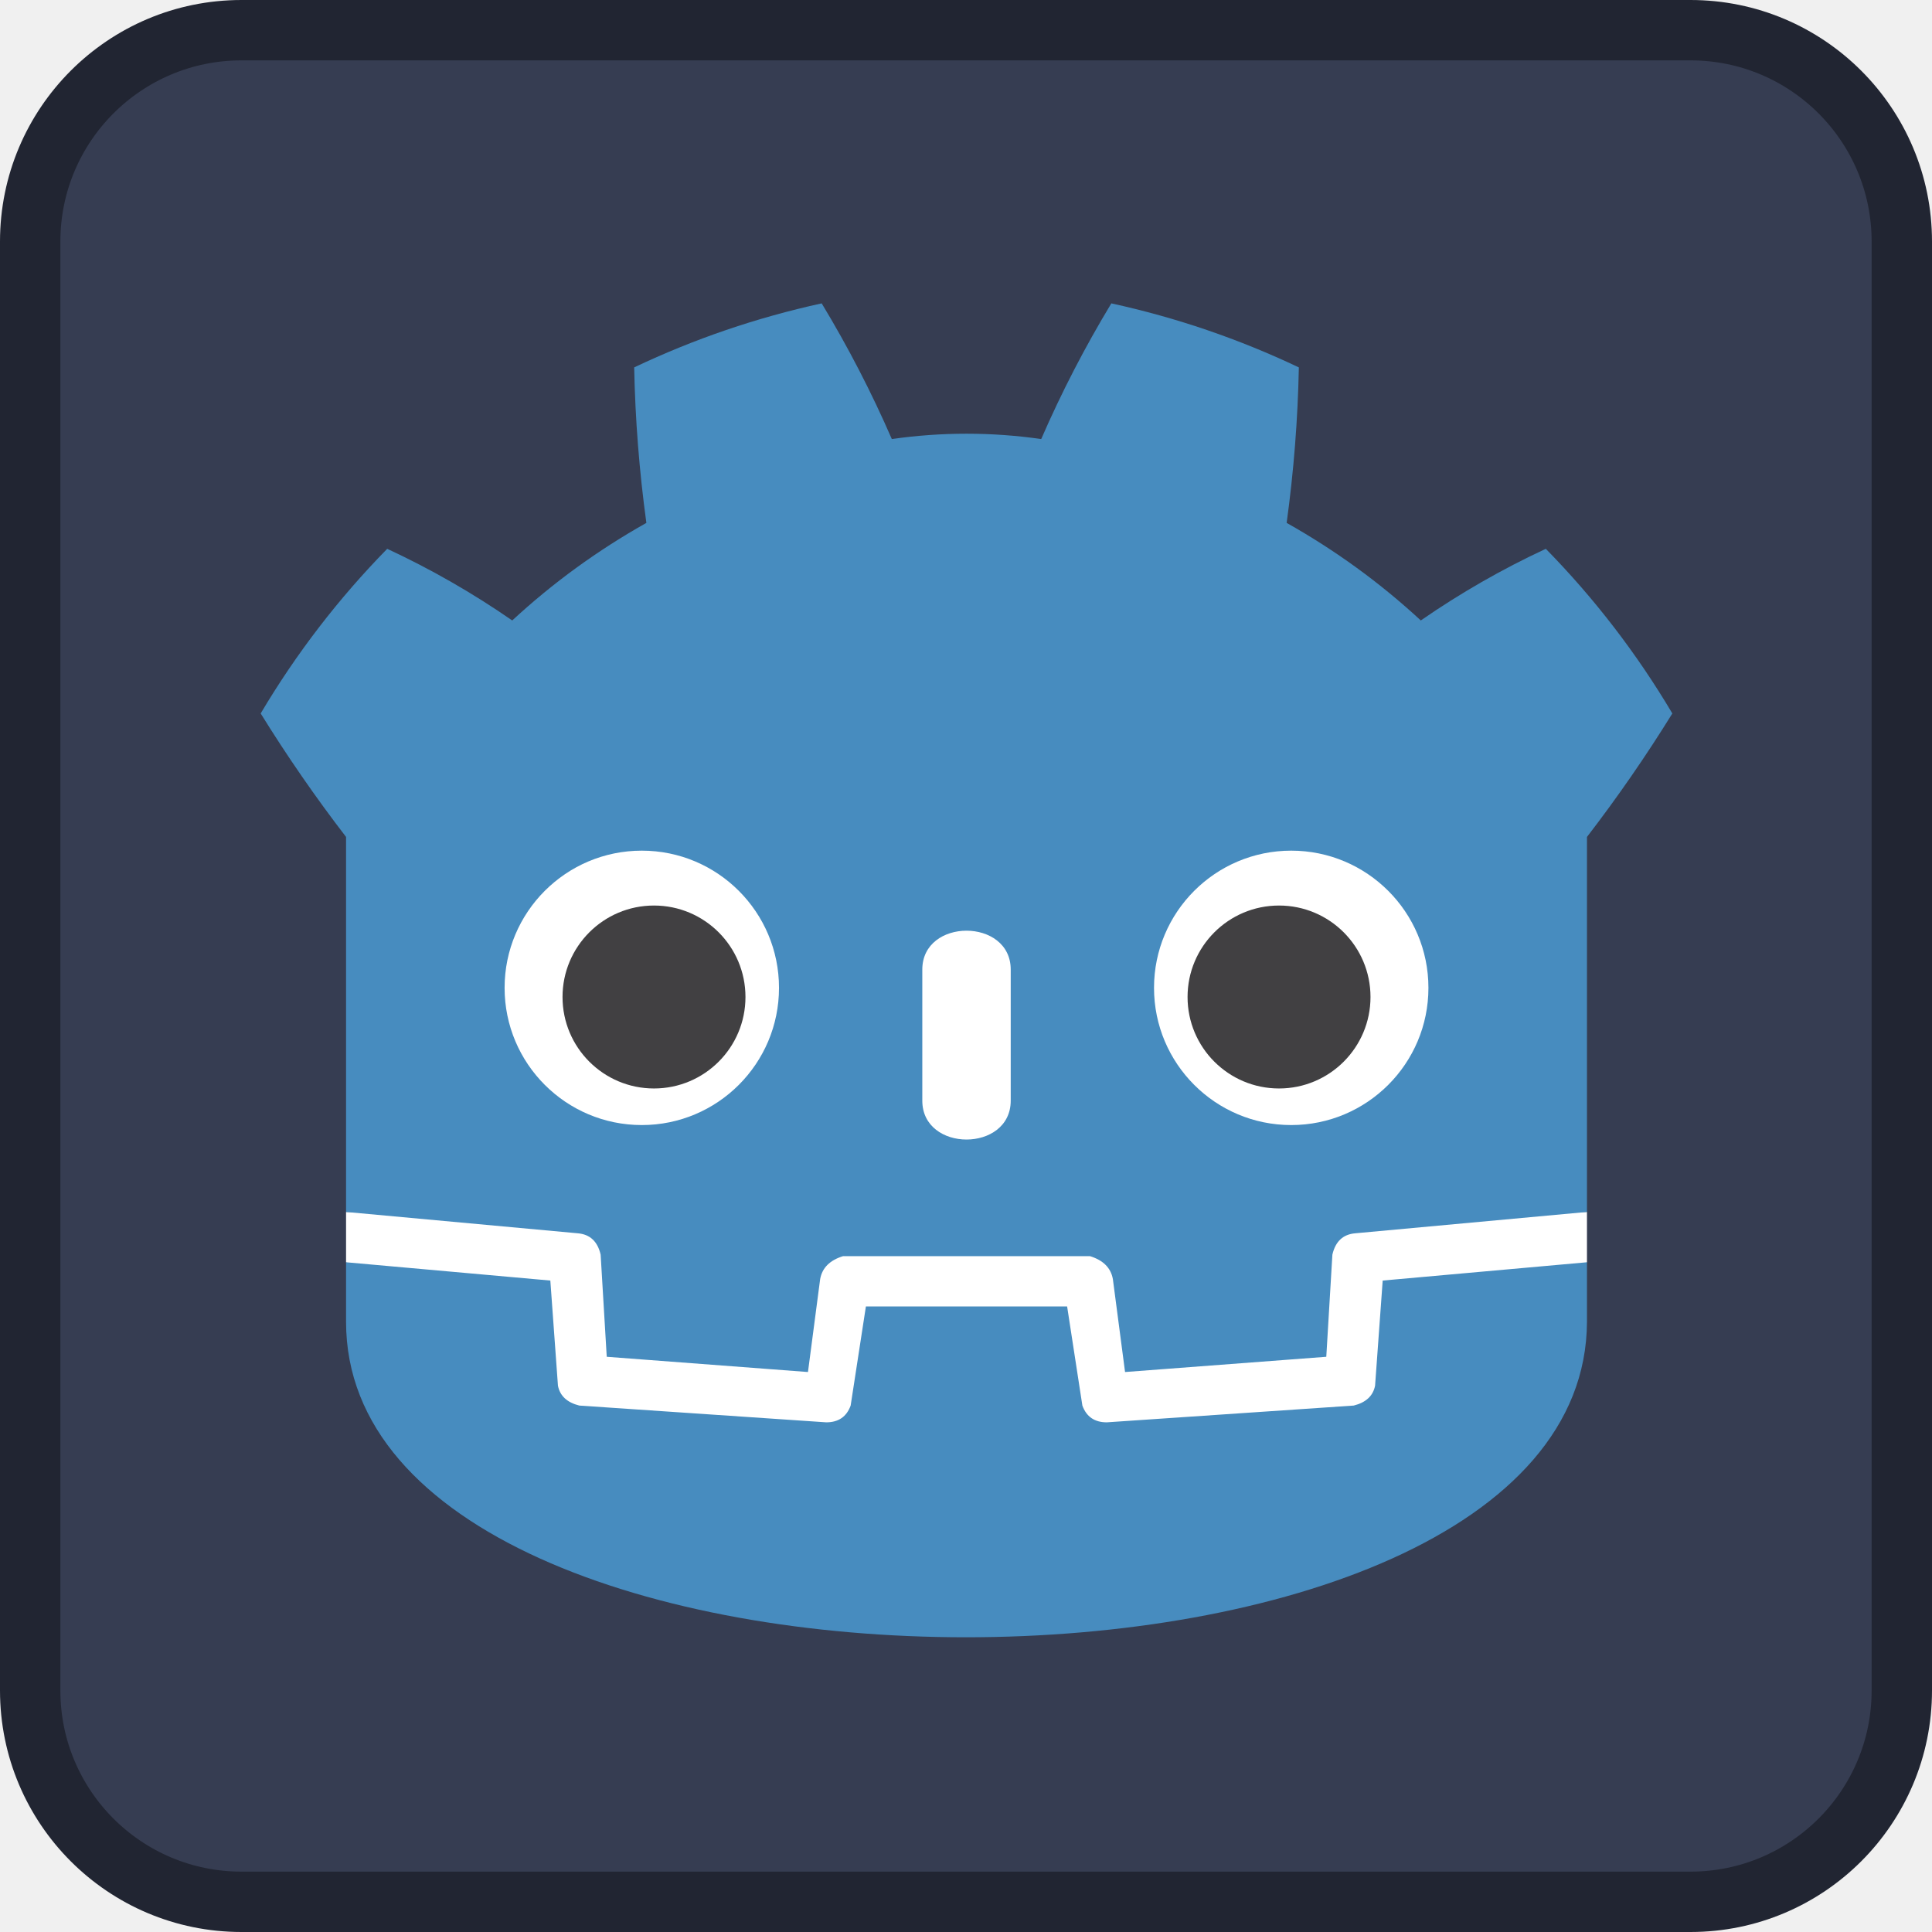
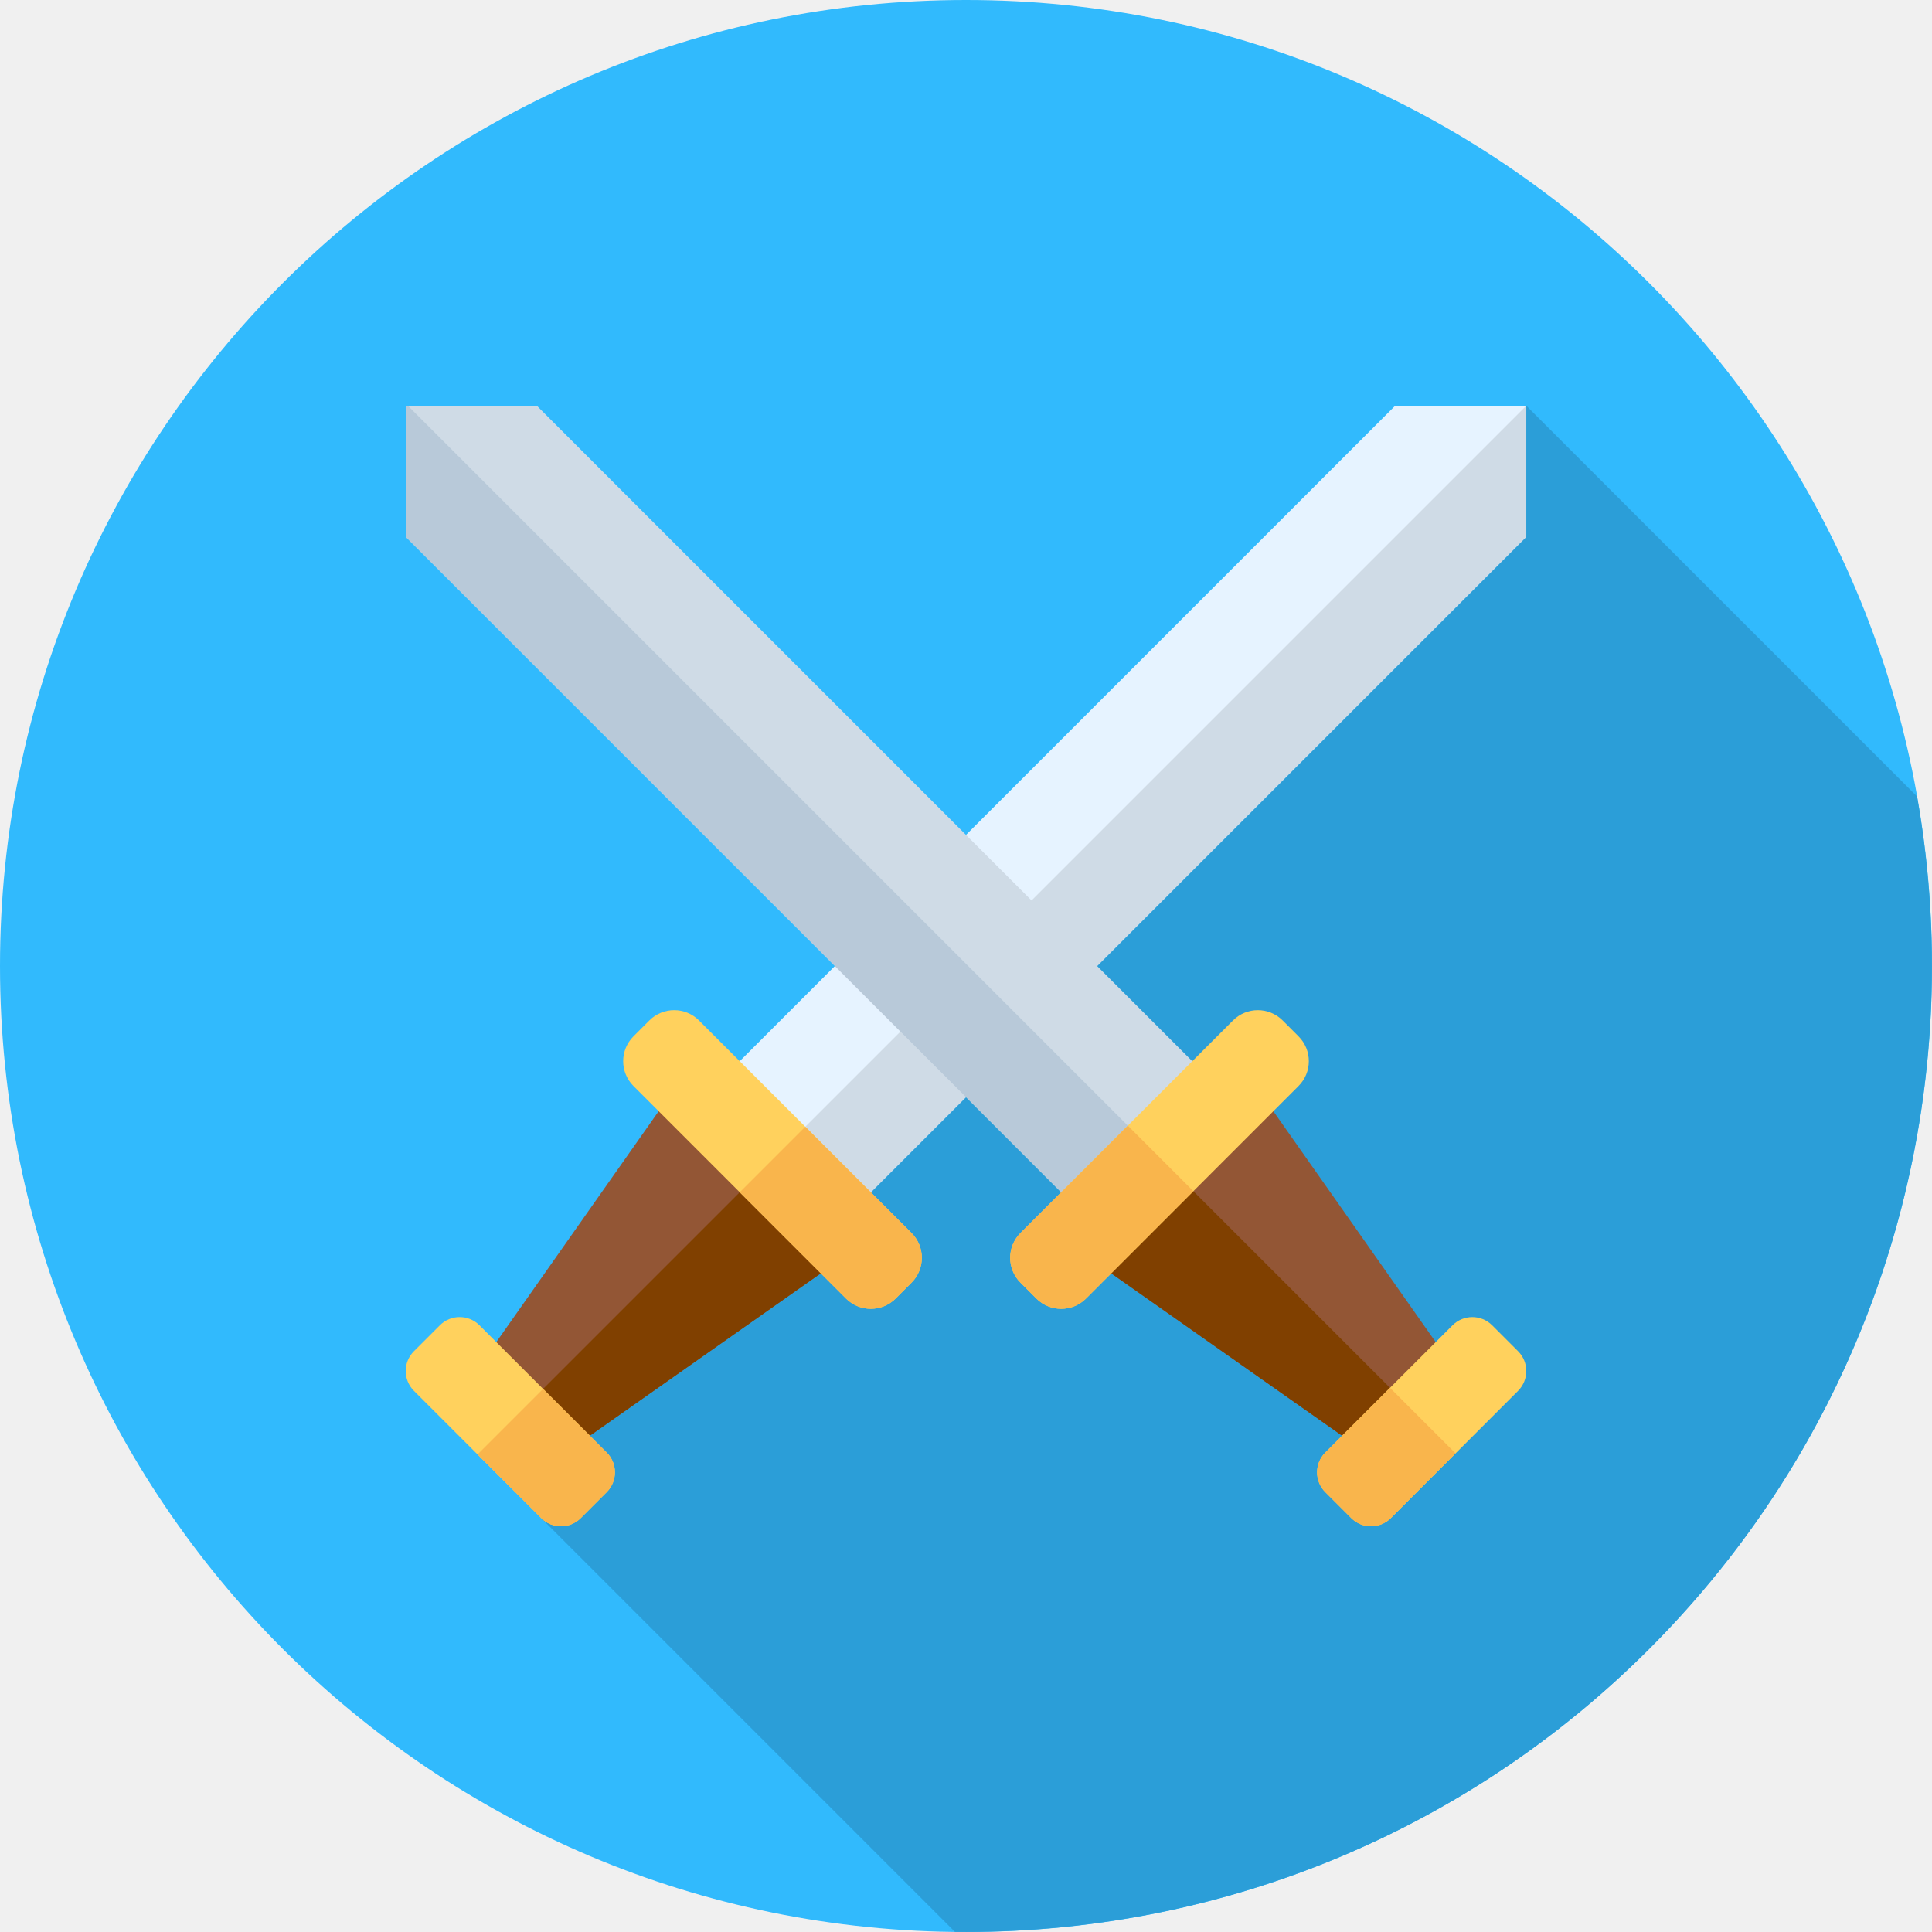
- <svg xmlns="http://www.w3.org/2000/svg" width="128" height="128">
-   <rect width="124" height="124" x="2" y="2" fill="#363d52" stroke="#212532" stroke-width="4" rx="14" />
-   <g fill="#fff" transform="translate(12.322 12.322)scale(.101)">
-     <path d="M105 673v33q407 354 814 0v-33z" />
-     <path fill="#478cbf" d="m105 673 152 14q12 1 15 14l4 67 132 10 8-61q2-11 15-15h162q13 4 15 15l8 61 132-10 4-67q3-13 15-14l152-14V427q30-39 56-81-35-59-83-108-43 20-82 47-40-37-88-64 7-51 8-102-59-28-123-42-26 43-46 89-49-7-98 0-20-46-46-89-64 14-123 42 1 51 8 102-48 27-88 64-39-27-82-47-48 49-83 108 26 42 56 81zm0 33v39c0 276 813 276 814 0v-39l-134 12-5 69q-2 10-14 13l-162 11q-12 0-16-11l-10-65H446l-10 65q-4 11-16 11l-162-11q-12-3-14-13l-5-69z" />
-     <path d="M483 600c0 34 58 34 58 0v-86c0-34-58-34-58 0z" />
-     <circle cx="725" cy="526" r="90" />
-     <circle cx="299" cy="526" r="90" />
-   </g>
-   <g fill="#414042" transform="translate(12.322 12.322)scale(.101)">
-     <circle cx="307" cy="532" r="60" />
-     <circle cx="717" cy="532" r="60" />
-   </g>
+ <svg xmlns="http://www.w3.org/2000/svg" height="800px" width="800px" version="1.1" id="Layer_1" viewBox="0 0 512 512" xml:space="preserve">
+   <circle style="fill:#31BAFD;" cx="256" cy="256" r="256" />
+   <path style="fill:#2B9ED8;" d="M508.032,211.07L404.48,107.518l-212.916,227.04l-56.327,59.575l117.832,117.832  c66.489,0.757,133.217-24.214,183.949-74.945C498.481,375.556,522.142,290.619,508.032,211.07z" />
+   <polygon style="fill:#E6F3FF;" points="213.406,333.336 178.664,298.596 369.74,107.52 404.482,107.518 404.482,142.26 " />
+   <polygon style="fill:#CFDBE6;" points="196.036,315.966 213.406,333.336 404.482,142.26 404.482,107.52 " />
+   <polygon style="fill:#935635;" points="145.849,387.849 124.151,366.151 175.568,293.035 218.965,336.432 " />
+   <polygon style="fill:#804000;" points="135.001,377.001 145.849,387.849 218.965,336.432 197.267,314.735 " />
+   <path style="fill:#FFD15D;" d="M224.196,344.126l-56.322-56.322c-3.634-3.634-3.634-9.526,0-13.16l4.212-4.211  c3.634-3.634,9.526-3.634,13.16,0l56.322,56.322c3.634,3.634,3.634,9.526,0,13.16l-4.211,4.211  C233.722,347.76,227.83,347.76,224.196,344.126z" />
+   <path style="fill:#F9B54C;" d="M213.406,298.596l-17.37,17.37l28.16,28.16c3.634,3.634,9.526,3.634,13.16,0l4.211-4.211  c3.634-3.634,3.634-9.526,0-13.16L213.406,298.596z" />
+   <path style="fill:#FFD15D;" d="M143.412,402.306l-33.718-33.718c-2.9-2.9-2.9-7.599,0-10.499l6.873-6.873  c2.9-2.9,7.599-2.9,10.499,0l33.718,33.718c2.9,2.9,2.9,7.599,0,10.499l-6.873,6.873  C151.011,405.206,146.31,405.206,143.412,402.306z" />
+   <path style="fill:#F9B54C;" d="M143.924,368.078l-17.37,17.37l16.858,16.858c2.9,2.9,7.599,2.9,10.499,0l6.873-6.873  c2.9-2.9,2.9-7.599,0-10.499L143.924,368.078z" />
+   <polygon style="fill:#CFDBE6;" points="333.336,298.596 298.596,333.336 107.52,142.26 107.52,107.52 142.26,107.52 " />
+   <polygon style="fill:#B8C9D9;" points="108.096,107.52 107.52,107.52 107.52,142.26 298.596,333.336 316.254,315.678 " />
+   <polygon style="fill:#935635;" points="387.849,366.151 366.151,387.849 293.035,336.432 336.432,293.035 " />
+   <polygon style="fill:#804000;" points="315.023,314.446 293.035,336.432 366.151,387.849 377.289,376.713 " />
+   <path style="fill:#FFD15D;" d="M344.128,287.804l-56.322,56.322c-3.634,3.634-9.526,3.634-13.16,0l-4.211-4.211  c-3.634-3.634-3.634-9.526,0-13.16l56.322-56.322c3.634-3.634,9.526-3.634,13.16,0l4.211,4.211  C347.762,278.28,347.762,284.17,344.128,287.804z" />
+   <path style="fill:#F9B54C;" d="M298.884,298.308l-28.45,28.45c-3.634,3.634-3.634,9.526,0,13.16l4.211,4.211  c3.634,3.634,9.526,3.634,13.16,0l28.45-28.45L298.884,298.308z" />
+   <path style="fill:#FFD15D;" d="M402.308,368.59l-33.718,33.718c-2.9,2.9-7.599,2.9-10.499,0l-6.873-6.873  c-2.9-2.9-2.9-7.599,0-10.499l33.718-33.718c2.9-2.9,7.599-2.9,10.499,0l6.873,6.873C405.206,360.991,405.206,365.69,402.308,368.59  z" />
+   <path style="fill:#F9B54C;" d="M368.366,367.79l-17.148,17.148c-2.9,2.9-2.9,7.599,0,10.499l6.873,6.873c2.9,2.9,7.599,2.9,10.499,0  l17.148-17.148L368.366,367.79z" />
</svg>
